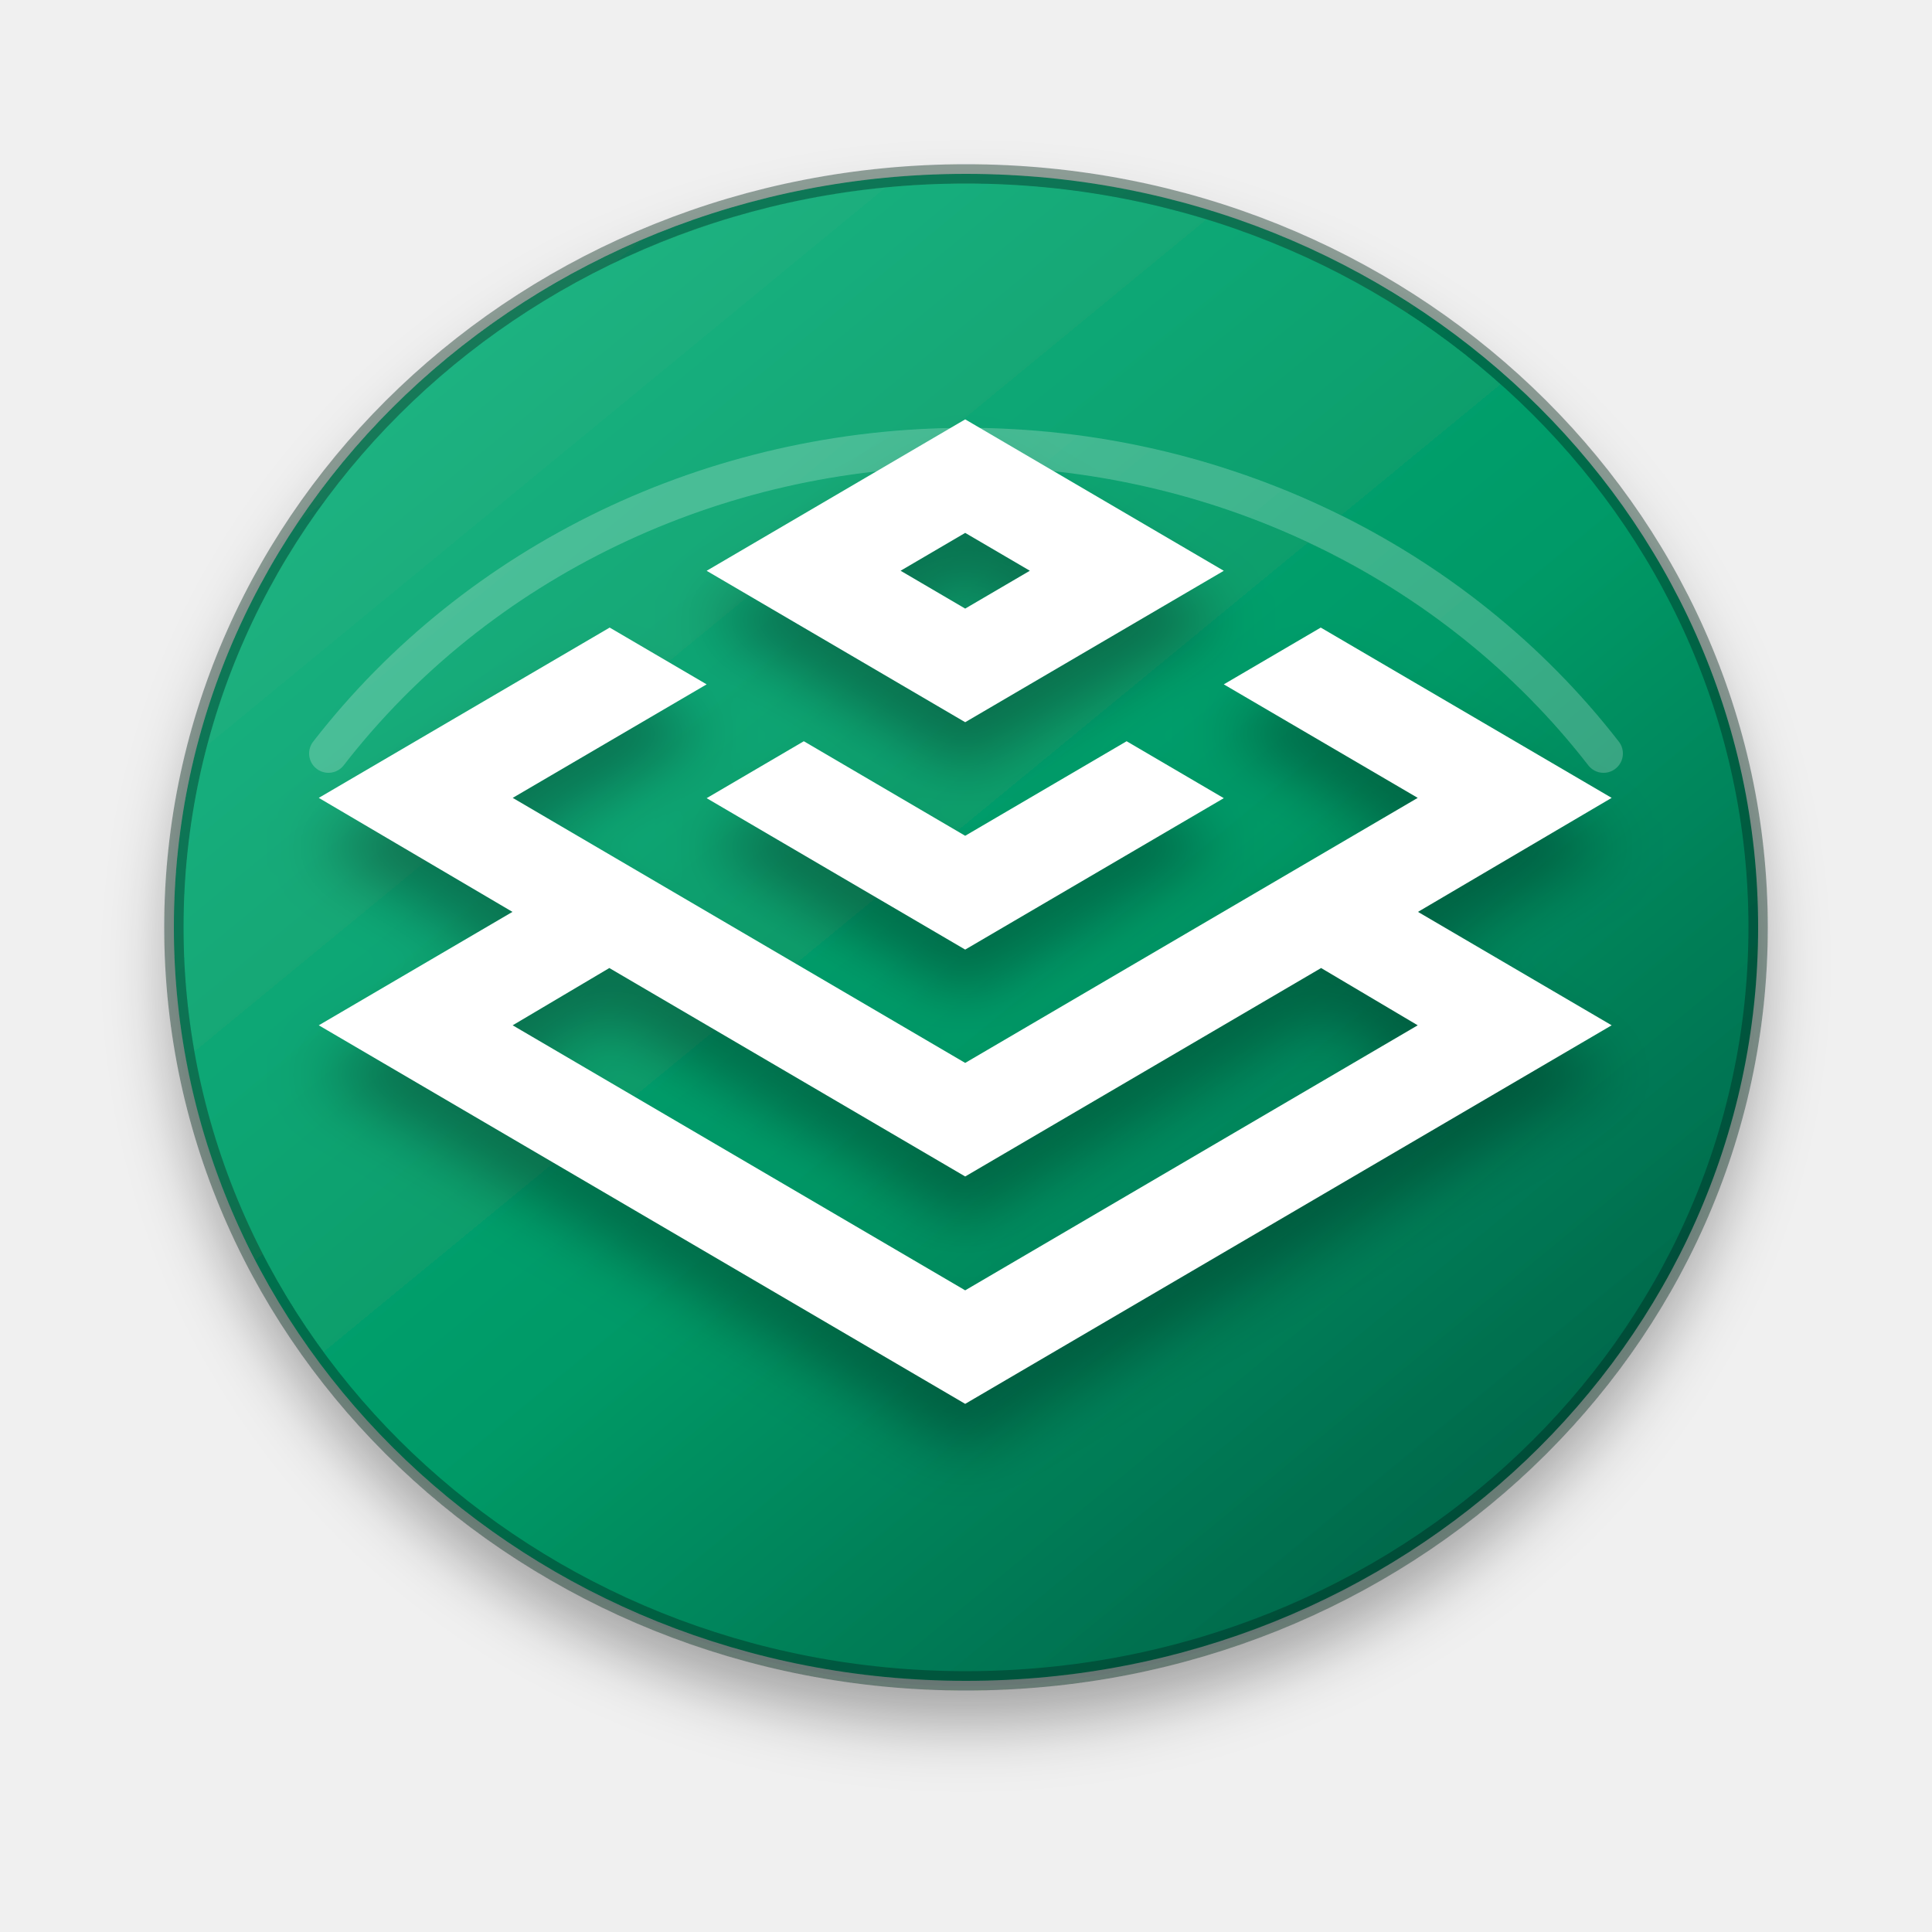
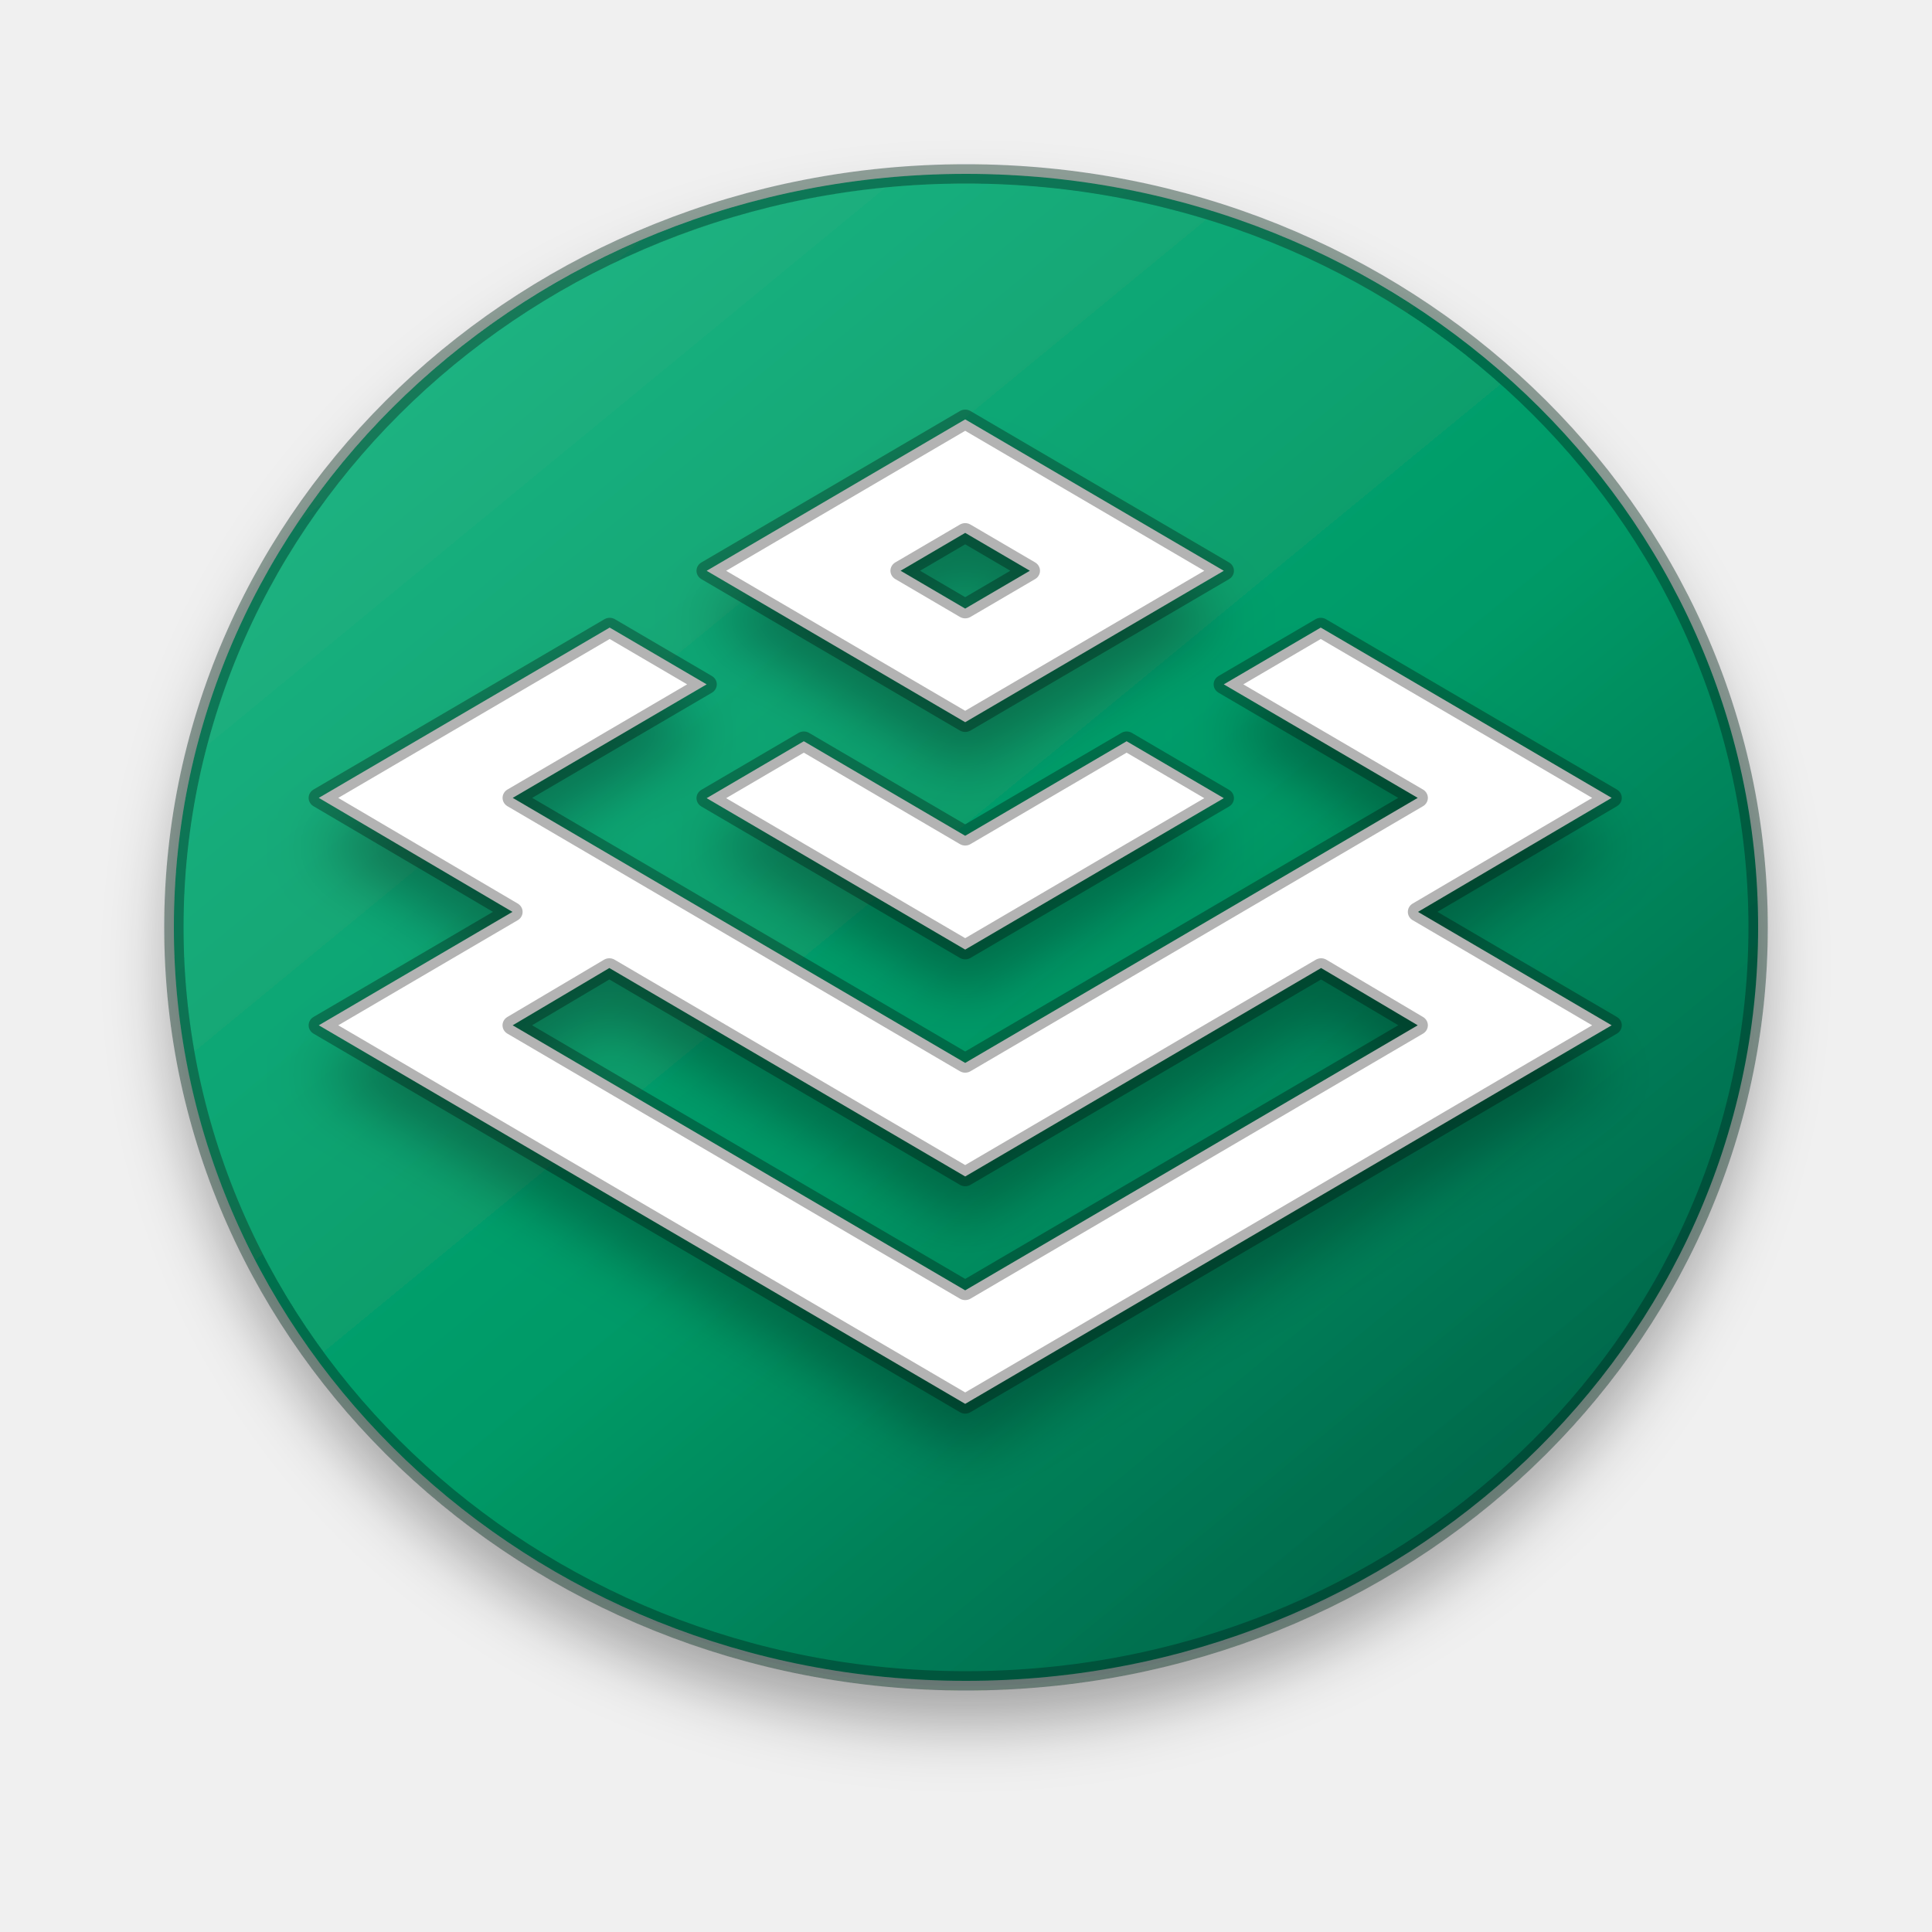
<svg xmlns="http://www.w3.org/2000/svg" viewBox="0 0 200 200" width="200" height="200">
  <defs>
    <linearGradient id="s2g-face" x1="0.12" y1="0.08" x2="0.88" y2="0.95">
      <stop offset="0" stop-color="#22B584" />
      <stop offset="0.55" stop-color="#009966" />
      <stop offset="1" stop-color="#065F46" />
    </linearGradient>
    <filter id="s2g-drop" x="-30%" y="-30%" width="160%" height="160%">
      <feGaussianBlur in="SourceAlpha" stdDeviation="3.2" />
      <feOffset dy="4" />
      <feComponentTransfer>
        <feFuncA type="linear" slope="0.32" />
      </feComponentTransfer>
      <feMerge>
        <feMergeNode />
        <feMergeNode in="SourceGraphic" />
      </feMerge>
    </filter>
    <filter id="s2g-mark-shadow" x="-30%" y="-30%" width="160%" height="160%">
      <feGaussianBlur stdDeviation="0.6" result="b" />
      <feOffset in="b" dx="0" dy="1" />
    </filter>
  </defs>
  <g filter="url(#s2g-drop)">
    <ellipse cx="100" cy="96" rx="82" ry="78" fill="url(#s2g-face)" />
-     <path d="M 34 78 A 82 78 0 0 1 166 78" fill="none" stroke="#FFFFFF" stroke-opacity="0.22" stroke-width="4" stroke-linecap="round" />
    <ellipse cx="100" cy="96" rx="82" ry="78" fill="none" stroke="#02231C" stroke-opacity="0.4" stroke-width="2" />
  </g>
  <g transform="translate(33 30) scale(5.25 5.05)">
    <path fill="#000000" fill-opacity="0.3" filter="url(#s2g-mark-shadow)" d="M25.493 10.415L21.674 12.752L25.493 15.077L12.746 22.837L0 15.077L3.819 12.752L0 10.415L5.736 6.924L7.648 8.088L3.824 10.415L12.746 15.848L21.669 10.415L17.845 8.088L19.757 6.924L25.493 10.415ZM12.746 18.176L5.729 13.903L3.823 15.077L12.746 20.51L21.669 15.077L19.764 13.903L12.746 18.176ZM17.845 10.421L12.746 13.525L7.648 10.421L9.564 9.254L12.746 11.192L15.929 9.254L17.845 10.421ZM17.845 5.76L12.746 8.864L7.648 5.76L12.746 2.656L17.845 5.76ZM11.472 5.759L12.746 6.535L14.021 5.759L12.746 4.983L11.472 5.759Z" />
-     <path fill="#FFFFFF" d="M25.493 10.415L21.674 12.752L25.493 15.077L12.746 22.837L0 15.077L3.819 12.752L0 10.415L5.736 6.924L7.648 8.088L3.824 10.415L12.746 15.848L21.669 10.415L17.845 8.088L19.757 6.924L25.493 10.415ZM12.746 18.176L5.729 13.903L3.823 15.077L12.746 20.51L21.669 15.077L19.764 13.903L12.746 18.176ZM17.845 10.421L12.746 13.525L7.648 10.421L9.564 9.254L12.746 11.192L15.929 9.254L17.845 10.421ZM17.845 5.76L12.746 8.864L7.648 5.76L12.746 2.656L17.845 5.76ZM11.472 5.759L12.746 6.535L14.021 5.759L12.746 4.983L11.472 5.759Z" />
+     <path fill="#FFFFFF" stroke="#000000" stroke-opacity="0.3" stroke-width="0.4" stroke-linejoin="round" d="M25.493 10.415L21.674 12.752L25.493 15.077L12.746 22.837L0 15.077L3.819 12.752L0 10.415L5.736 6.924L7.648 8.088L3.824 10.415L12.746 15.848L21.669 10.415L17.845 8.088L19.757 6.924L25.493 10.415ZM12.746 18.176L5.729 13.903L3.823 15.077L12.746 20.51L21.669 15.077L19.764 13.903L12.746 18.176ZM17.845 10.421L12.746 13.525L7.648 10.421L9.564 9.254L12.746 11.192L15.929 9.254L17.845 10.421ZM17.845 5.76L12.746 8.864L7.648 5.76L12.746 2.656L17.845 5.76ZM11.472 5.759L12.746 6.535L14.021 5.759L12.746 4.983L11.472 5.759Z" />
  </g>
</svg>
